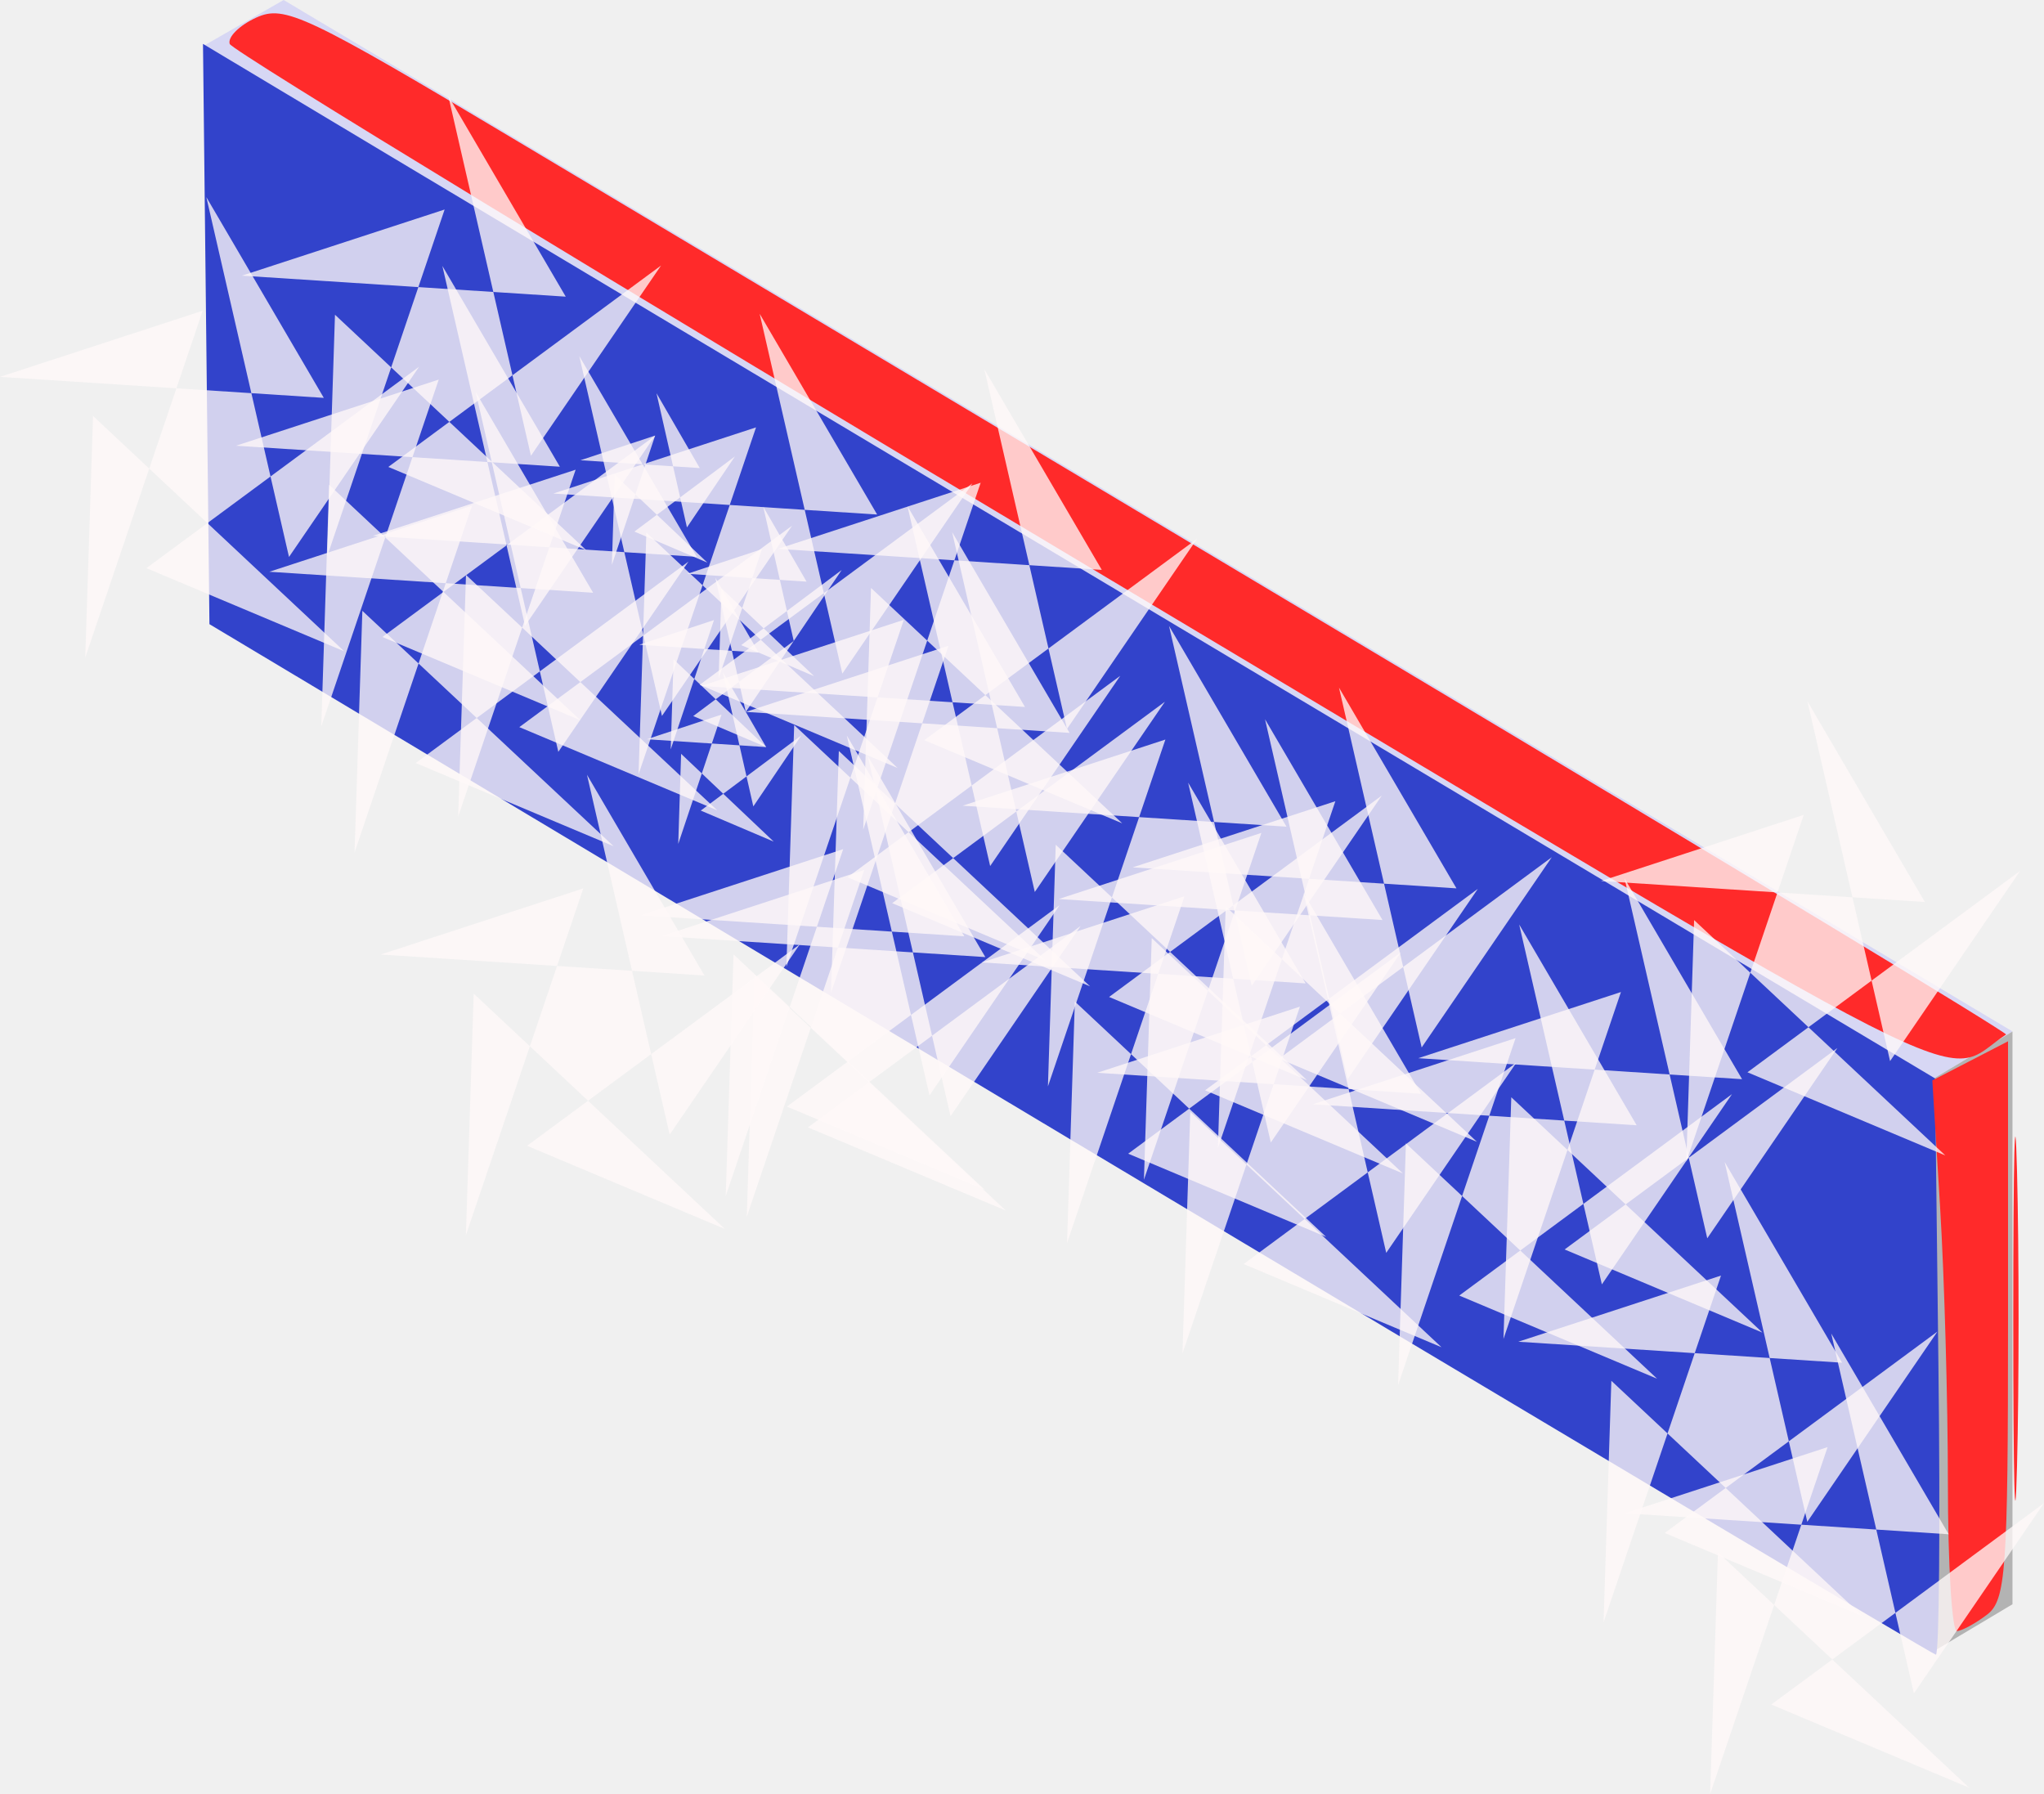
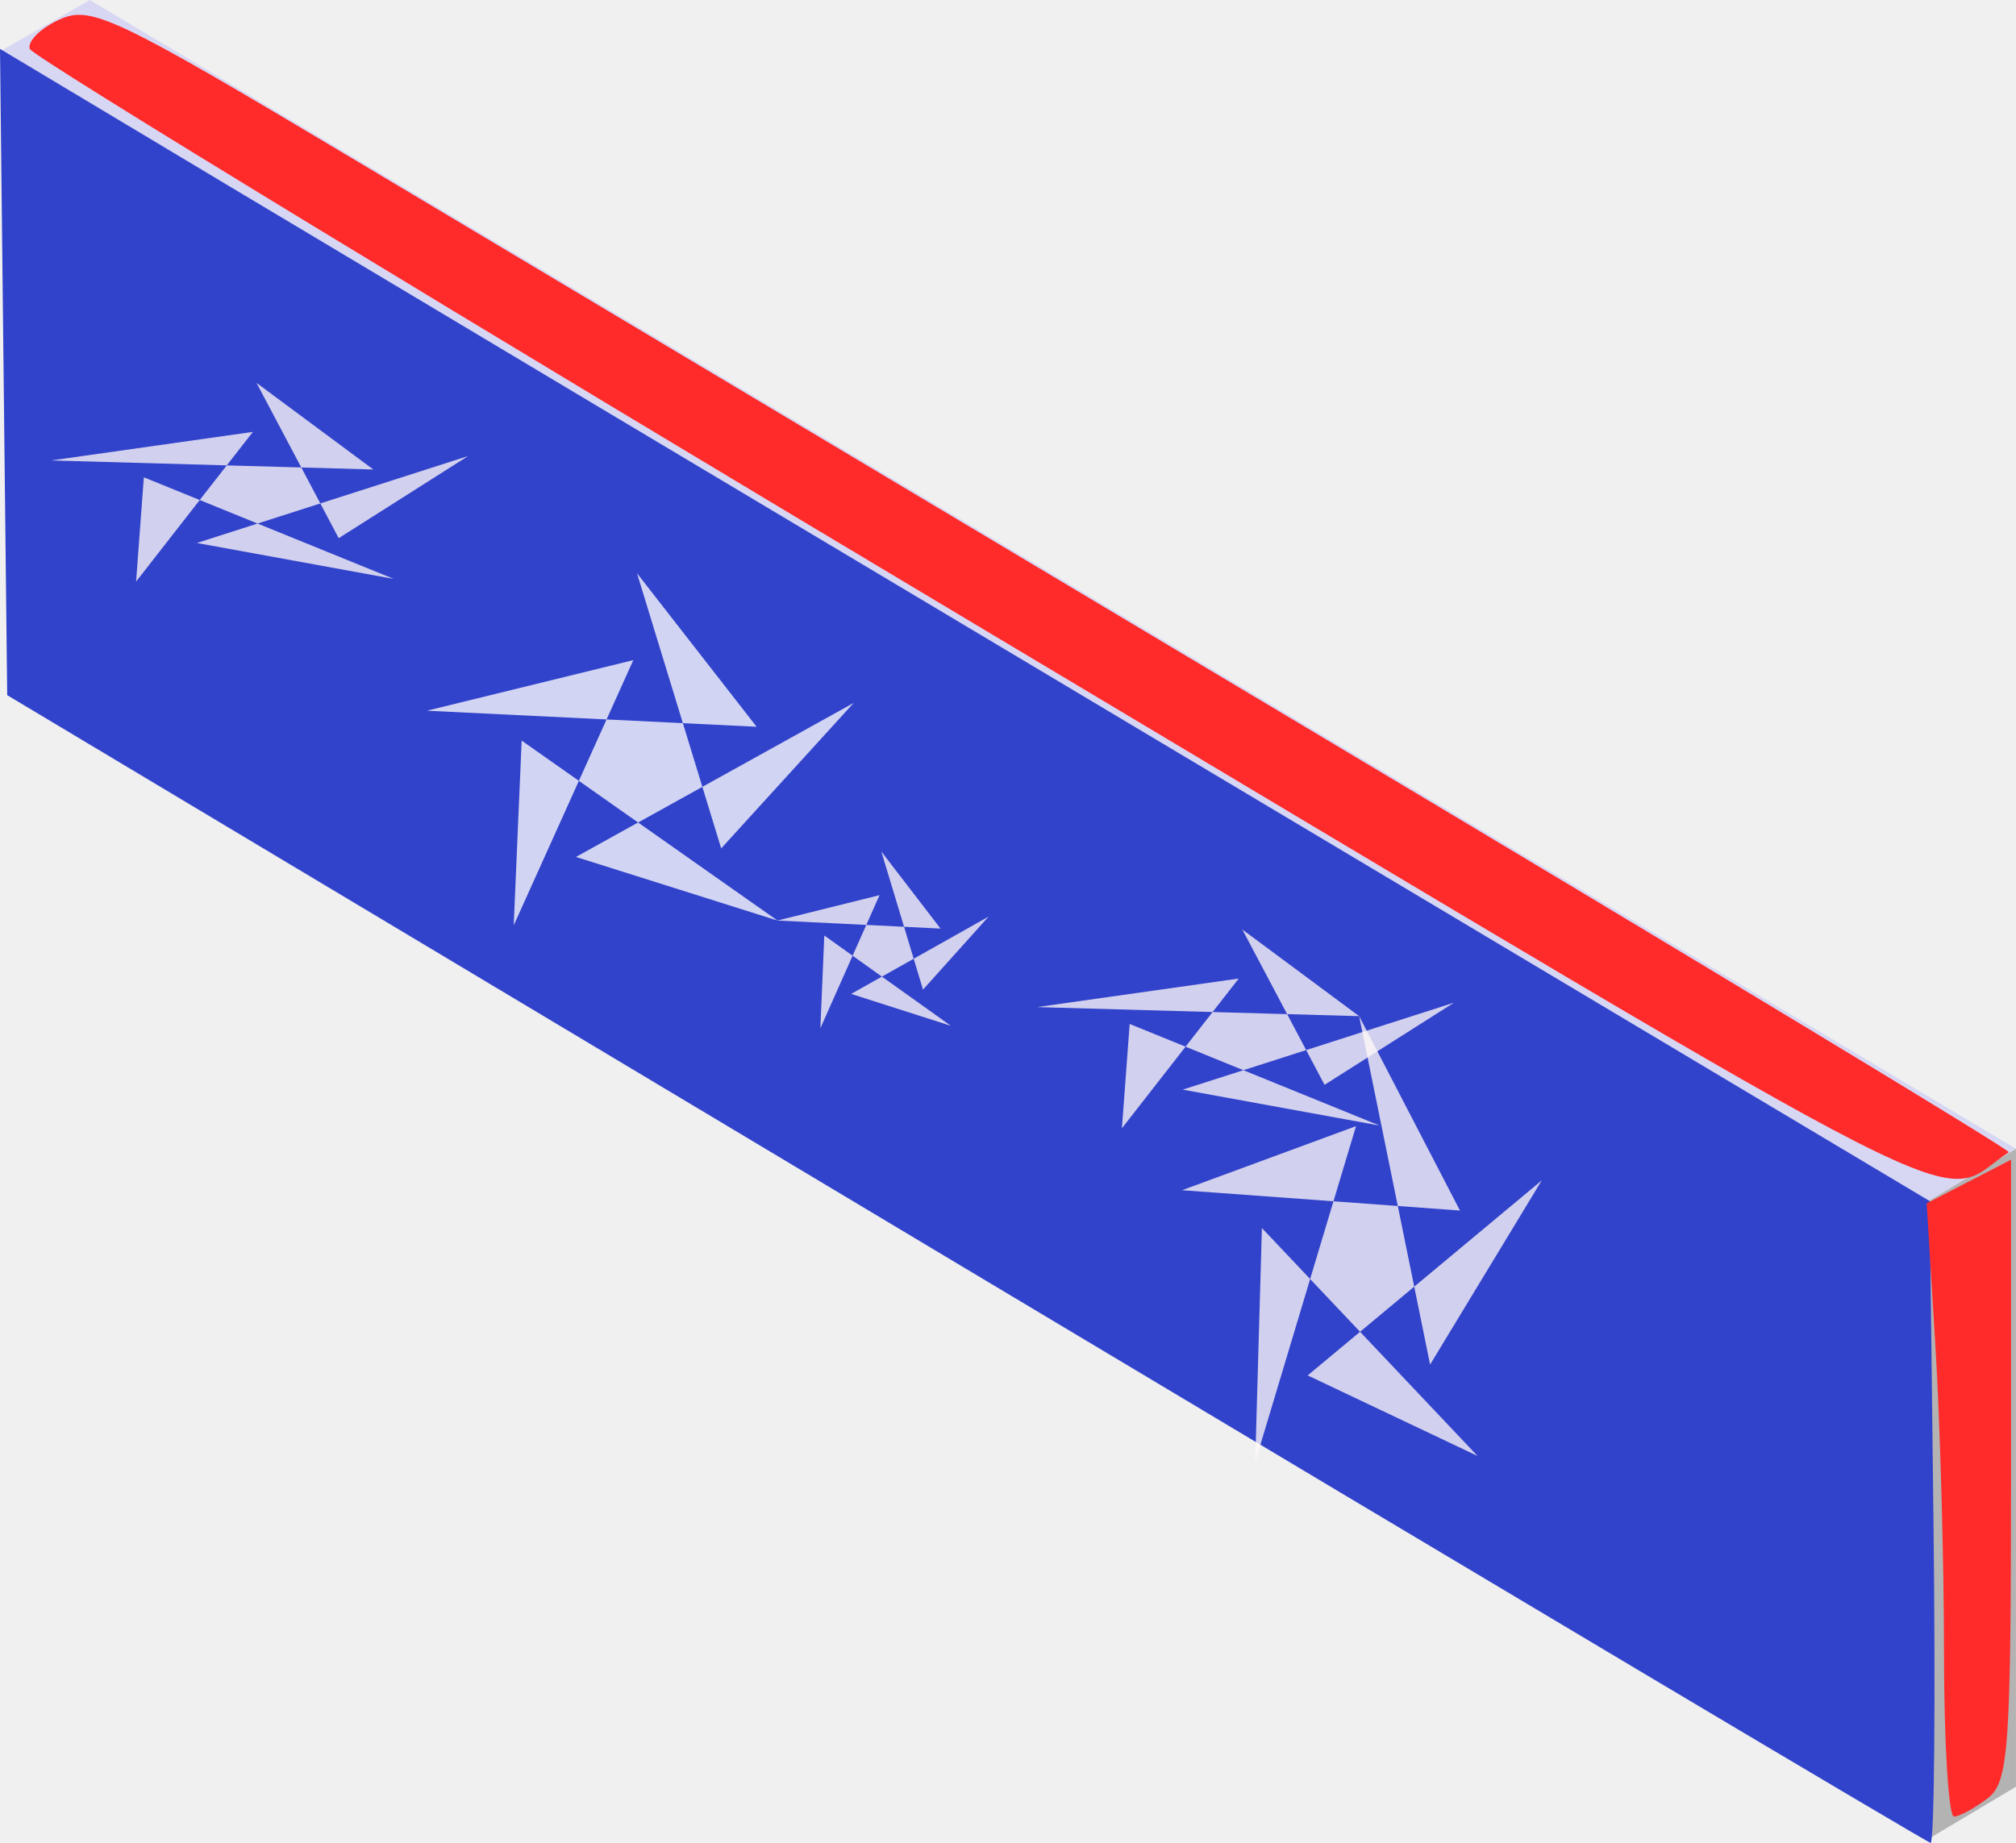
- <svg xmlns="http://www.w3.org/2000/svg" version="1.1" id="svg2" x="0px" y="0px" width="242.711" height="213.001" viewBox="0 0 242.711 213.001" enable-background="new 0 0 430.543 325.295" xml:space="preserve">
+ <svg xmlns="http://www.w3.org/2000/svg" version="1.1" id="svg2" x="0px" y="0px" width="220.706" height="201.799" viewBox="0 0 214.866 196.46" enable-background="new 0 0 430.543 325.295" xml:space="preserve">
  <defs id="defs4" />
-   <g id="g1009" transform="translate(-191.0746,-6.177)">
-     <path d="m 215.271,11.589 205.451,122.629 v 68 l -93.813,-55.969 v 0 L 289.753,124.061 V 124.03 L 215.742,79.867 Z" id="path6053" style="fill:#f2f2f2" />
-     <path d="m 224.757,6.177 205.288,122.462 -9.313,5.563 L 215.265,11.608 Z" id="path3910" style="fill:#d7d7f4" />
-     <path d="m 430.043,128.651 v 68 l -9.311,5.555 v -68 z" id="path3918" style="fill:#b3b3b3" />
-     <path id="path12" d="M 318.087,141.407 215.944,80.285 215.561,45.836 215.179,11.388 239.847,26.164 c 13.568,8.127 59.842,35.763 102.833,61.414 l 78.165,46.638 0.407,34.264 c 0.224,18.845 0.085,34.216 -0.308,34.157 -0.393,-0.059 -46.679,-27.612 -102.857,-61.23 z" style="fill:#3243cb;fill-opacity:1;stroke-width:1.429" />
-     <path id="path14" d="M 320.172,73.366 C 264.44,40.089 218.621,12.201 218.352,11.394 c -0.269,-0.808 1.154,-2.217 3.162,-3.132 3.359,-1.53 5.86,-0.345 31.184,14.783 15.143,9.045 61.175,36.517 102.294,61.048 41.119,24.531 74.547,44.743 74.286,44.915 -8.21,5.4 0.945,10.069 -109.105,-55.642 z" style="fill:#ff2a2a;stroke-width:1.429" />
-     <path id="path16" d="m 430.133,162.741 c 0,-19.25 0.202,-27.125 0.449,-17.5 0.247,9.625 0.247,25.375 0,35 -0.247,9.625 -0.449,1.75 -0.449,-17.5 z" style="fill:#ff2a2a;stroke-width:1.429" />
-     <path id="path18" d="m 422.372,182.249 c 0,-9.699 -0.415,-24.42 -0.923,-32.713 l -0.923,-15.078 4.494,-2.324 4.494,-2.324 v 33.093 c 0,29.842 -0.246,33.28 -2.5,34.991 -1.375,1.044 -2.982,1.918 -3.571,1.943 -0.589,0.025 -1.071,-7.89 -1.071,-17.589 z" style="fill:#ff2a2a;stroke-width:1.429" />
-     <path transform="matrix(0.5403577,0,0,0.6199471,103.4108,14.79142)" d="m 289.753,124.03 -55.204,-45.076 -1.716,46.277 25.811,-66.431 -44.542,12.668 71.156,4.02 -25.813,-38.447 18.166,68.916 28.589,-36.43 -59.929,38.573 z" id="path822" style="opacity:0.774;fill:#fff9f9;fill-opacity:1;stroke:#060606;stroke-width:0;stroke-miterlimit:4;stroke-dasharray:none;stroke-opacity:1" />
-     <path style="opacity:0.774;fill:#fff9f9;fill-opacity:1;stroke:#060606;stroke-width:0;stroke-miterlimit:4;stroke-dasharray:none;stroke-opacity:1" id="path826" d="m 289.753,124.03 -55.204,-45.076 -1.716,46.277 25.811,-66.431 -44.542,12.669 71.156,4.02 -25.813,-38.447 18.166,68.916 28.589,-36.43 -59.929,38.573 z" transform="matrix(0.5403577,0,0,0.6199471,163.9397,46.39392)" />
-     <path transform="matrix(0.1991053,0,0,0.2311772,224.3578,66.2054)" d="m 289.753,124.03 -55.204,-45.076 -1.716,46.277 25.811,-66.431 -44.542,12.669 71.156,4.02 -25.813,-38.447 18.166,68.916 28.589,-36.43 -59.929,38.573 z" id="path828" style="opacity:0.774;fill:#fff9f9;fill-opacity:1;stroke:#060606;stroke-width:0;stroke-miterlimit:4;stroke-dasharray:none;stroke-opacity:1" />
-     <path style="opacity:0.774;fill:#fff9f9;fill-opacity:1;stroke:#060606;stroke-width:0;stroke-miterlimit:4;stroke-dasharray:none;stroke-opacity:1" id="path830" d="m 289.753,124.03 -55.204,-45.076 -1.716,46.277 25.811,-66.431 -44.542,12.669 71.156,4.02 -25.813,-38.447 18.166,68.916 28.589,-36.43 -59.929,38.573 z" transform="matrix(0.1991053,0,0,0.2311772,225.2526,77.42746)" />
-     <path transform="matrix(0.1991053,0,0,0.2311772,217.3711,44.30055)" d="m 289.753,124.03 -55.204,-45.076 -1.716,46.277 25.811,-66.431 -44.542,12.669 71.156,4.02 -25.813,-38.447 18.166,68.916 28.589,-36.43 -59.929,38.573 z" id="path832" style="opacity:0.774;fill:#fff9f9;fill-opacity:1;stroke:#060606;stroke-width:0;stroke-miterlimit:4;stroke-dasharray:none;stroke-opacity:1" />
-     <path style="opacity:0.774;fill:#fff9f9;fill-opacity:1;stroke:#060606;stroke-width:0;stroke-miterlimit:4;stroke-dasharray:none;stroke-opacity:1" id="path834" d="m 289.753,124.03 -55.204,-45.076 -1.716,46.277 25.811,-66.431 -44.542,12.669 71.156,4.02 -25.813,-38.447 18.166,68.916 28.589,-36.43 -59.929,38.573 z" transform="matrix(0.1991053,0,0,0.2311772,230.05,57.78361)" />
-     <path transform="matrix(0.5403577,0,0,0.6199471,201.0957,68.61292)" d="m 289.753,124.03 -55.204,-45.076 -1.716,46.277 25.811,-66.431 -44.542,12.669 71.156,4.02 -25.813,-38.447 18.166,68.916 28.589,-36.43 -59.929,38.573 z" id="path836" style="opacity:0.774;fill:#fff9f9;fill-opacity:1;stroke:#060606;stroke-width:0;stroke-miterlimit:4;stroke-dasharray:none;stroke-opacity:1" />
-     <path transform="matrix(0.5403577,0,0,0.6199471,268.3279,141.5417)" d="m 289.753,124.03 -55.204,-45.076 -1.716,46.277 25.811,-66.431 -44.542,12.669 71.156,4.02 -25.813,-38.447 18.166,68.916 28.589,-36.43 -59.929,38.573 z" id="use882" style="opacity:0.774;fill:#fff9f9;fill-opacity:1;stroke:#060606;stroke-width:0;stroke-miterlimit:4;stroke-dasharray:none;stroke-opacity:1" />
-     <path transform="matrix(0.5403577,0,0,0.6199471,243.7897,87.51005)" d="m 289.753,124.03 -55.204,-45.076 -1.716,46.277 25.811,-66.431 -44.542,12.669 71.156,4.02 -25.813,-38.447 18.166,68.916 28.589,-36.43 -59.929,38.573 z" id="use884" style="opacity:0.774;fill:#fff9f9;fill-opacity:1;stroke:#060606;stroke-width:0;stroke-miterlimit:4;stroke-dasharray:none;stroke-opacity:1" />
-     <path transform="matrix(0.5403577,0,0,0.6199471,231.2769,92.98286)" d="m 289.753,124.03 -55.204,-45.076 -1.716,46.277 25.811,-66.431 -44.542,12.669 71.156,4.02 -25.813,-38.447 18.166,68.916 28.589,-36.43 -59.929,38.573 z" id="use886" style="opacity:0.774;fill:#fff9f9;fill-opacity:1;stroke:#060606;stroke-width:0;stroke-miterlimit:4;stroke-dasharray:none;stroke-opacity:1" />
-     <path transform="matrix(0.5403577,0,0,0.6199471,255.6706,121.174)" d="m 289.753,124.03 -55.204,-45.076 -1.716,46.277 25.811,-66.431 -44.542,12.669 71.156,4.02 -25.813,-38.447 18.166,68.916 28.589,-36.43 -59.929,38.573 z" id="use888" style="opacity:0.774;fill:#fff9f9;fill-opacity:1;stroke:#060606;stroke-width:0;stroke-miterlimit:4;stroke-dasharray:none;stroke-opacity:1" />
-     <path transform="matrix(0.5403577,0,0,0.6199471,189.6962,57.53032)" d="m 289.753,124.03 -55.204,-45.076 -1.716,46.277 25.811,-66.431 -44.542,12.669 71.156,4.02 -25.813,-38.447 18.166,68.916 28.589,-36.43 -59.929,38.573 z" id="use890" style="opacity:0.774;fill:#fff9f9;fill-opacity:1;stroke:#060606;stroke-width:0;stroke-miterlimit:4;stroke-dasharray:none;stroke-opacity:1" />
-     <path transform="matrix(0.5403577,0,0,0.6199471,205.6706,89.24176)" d="m 289.753,124.03 -55.204,-45.076 -1.716,46.277 25.811,-66.431 -44.542,12.669 71.156,4.02 -25.813,-38.447 18.166,68.916 28.589,-36.43 -59.929,38.573 z" id="use892" style="opacity:0.774;fill:#fff9f9;fill-opacity:1;stroke:#060606;stroke-width:0;stroke-miterlimit:4;stroke-dasharray:none;stroke-opacity:1" />
-     <path transform="matrix(0.5403577,0,0,0.6199471,153.9339,73.01448)" d="m 289.753,124.03 -55.204,-45.076 -1.716,46.277 25.811,-66.431 -44.542,12.669 71.156,4.02 -25.813,-38.447 18.166,68.916 28.589,-36.43 -59.929,38.573 z" id="use894" style="opacity:0.774;fill:#fff9f9;fill-opacity:1;stroke:#060606;stroke-width:0;stroke-miterlimit:4;stroke-dasharray:none;stroke-opacity:1" />
-     <path transform="matrix(0.5403577,0,0,0.6199471,167.7612,27.03956)" d="m 289.753,124.03 -55.204,-45.076 -1.716,46.277 25.811,-66.431 -44.542,12.669 71.156,4.02 -25.813,-38.447 18.166,68.916 28.589,-36.43 -59.929,38.573 z" id="use896" style="opacity:0.774;fill:#fff9f9;fill-opacity:1;stroke:#060606;stroke-width:0;stroke-miterlimit:4;stroke-dasharray:none;stroke-opacity:1" />
-     <path transform="matrix(0.5403577,0,0,0.6199471,141.0865,20.46768)" d="m 289.753,124.03 -55.204,-45.076 -1.716,46.277 25.811,-66.431 -44.542,12.669 71.156,4.02 -25.813,-38.447 18.166,68.916 28.589,-36.43 -59.929,38.573 z" id="use898" style="opacity:0.774;fill:#fff9f9;fill-opacity:1;stroke:#060606;stroke-width:0;stroke-miterlimit:4;stroke-dasharray:none;stroke-opacity:1" />
-     <path transform="matrix(0.5403577,0,0,0.6199471,119.6675,25.49208)" d="m 289.753,124.03 -55.204,-45.076 -1.716,46.277 25.811,-66.431 -44.542,12.669 71.156,4.02 -25.813,-38.447 18.166,68.916 28.589,-36.43 -59.929,38.573 z" id="use900" style="opacity:0.774;fill:#fff9f9;fill-opacity:1;stroke:#060606;stroke-width:0;stroke-miterlimit:4;stroke-dasharray:none;stroke-opacity:1" />
-     <path transform="matrix(0.5403577,0,0,0.6199471,158.6395,43.31561)" d="m 289.753,124.03 -55.204,-45.076 -1.716,46.277 25.811,-66.431 -44.542,12.669 71.156,4.02 -25.813,-38.447 18.166,68.916 28.589,-36.43 -59.929,38.573 z" id="use902" style="opacity:0.774;fill:#fff9f9;fill-opacity:1;stroke:#060606;stroke-width:0;stroke-miterlimit:4;stroke-dasharray:none;stroke-opacity:1" />
-     <path transform="matrix(0.5403577,0,0,0.6199471,151.4357,70.54688)" d="m 289.753,124.03 -55.204,-45.076 -1.716,46.277 25.811,-66.431 -44.542,12.669 71.156,4.02 -25.813,-38.447 18.166,68.916 28.589,-36.43 -59.929,38.573 z" id="use904" style="opacity:0.774;fill:#fff9f9;fill-opacity:1;stroke:#060606;stroke-width:0;stroke-miterlimit:4;stroke-dasharray:none;stroke-opacity:1" />
-     <path transform="matrix(0.5403577,0,0,0.6199471,120.5823,75.20159)" d="m 289.753,124.03 -55.204,-45.076 -1.716,46.277 25.811,-66.431 -44.542,12.669 71.156,4.02 -25.813,-38.447 18.166,68.916 28.589,-36.43 -59.929,38.573 z" id="use906" style="opacity:0.774;fill:#fff9f9;fill-opacity:1;stroke:#060606;stroke-width:0;stroke-miterlimit:4;stroke-dasharray:none;stroke-opacity:1" />
-     <path transform="matrix(0.5403577,0,0,0.6199471,107.3625,29.75609)" d="m 289.753,124.03 -55.204,-45.076 -1.716,46.277 25.811,-66.431 -44.542,12.669 71.156,4.02 -25.813,-38.447 18.166,68.916 28.589,-36.43 -59.929,38.573 z" id="use908" style="opacity:0.774;fill:#fff9f9;fill-opacity:1;stroke:#060606;stroke-width:0;stroke-miterlimit:4;stroke-dasharray:none;stroke-opacity:1" />
-     <path transform="matrix(0.5403577,0,0,0.6199471,104.111,-5.40073)" d="m 289.753,124.03 -55.204,-45.076 -1.716,46.277 25.811,-66.431 -44.542,12.669 71.156,4.02 -25.813,-38.447 18.166,68.916 28.589,-36.43 -59.929,38.573 z" id="use928" style="opacity:0.774;fill:#fff9f9;fill-opacity:1;stroke:#060606;stroke-width:0;stroke-miterlimit:4;stroke-dasharray:none;stroke-opacity:1" />
-     <path transform="matrix(0.5403577,0,0,0.6199471,75.38245,6.61694)" d="m 289.753,124.03 -55.204,-45.076 -1.716,46.277 25.811,-66.431 -44.542,12.669 71.156,4.02 -25.813,-38.447 18.166,68.916 28.589,-36.43 -59.929,38.573 z" id="use930" style="opacity:0.774;fill:#fff9f9;fill-opacity:1;stroke:#060606;stroke-width:0;stroke-miterlimit:4;stroke-dasharray:none;stroke-opacity:1" />
-     <path transform="matrix(0.5403577,0,0,0.6199471,191.9654,76.13829)" d="m 289.753,124.03 -55.204,-45.076 -1.716,46.277 25.811,-66.431 -44.542,12.669 71.156,4.02 -25.813,-38.447 18.166,68.916 28.589,-36.43 -59.929,38.573 z" id="use932" style="opacity:0.774;fill:#fff9f9;fill-opacity:1;stroke:#060606;stroke-width:0;stroke-miterlimit:4;stroke-dasharray:none;stroke-opacity:1" />
-     <path transform="matrix(0.5403577,0,0,0.6199471,209.8785,64.85395)" d="m 289.753,124.03 -55.204,-45.076 -1.716,46.277 25.811,-66.431 -44.542,12.669 71.156,4.02 -25.813,-38.447 18.166,68.916 28.589,-36.43 -59.929,38.573 z" id="use934" style="opacity:0.774;fill:#fff9f9;fill-opacity:1;stroke:#060606;stroke-width:0;stroke-miterlimit:4;stroke-dasharray:none;stroke-opacity:1" />
-     <path transform="matrix(0.5403577,0,0,0.6199471,265.4989,66.47321)" d="m 289.753,124.03 -55.204,-45.076 -1.716,46.277 25.811,-66.431 -44.542,12.669 71.156,4.02 -25.813,-38.447 18.166,68.916 28.589,-36.43 -59.929,38.573 z" id="use936" style="opacity:0.774;fill:#fff9f9;fill-opacity:1;stroke:#060606;stroke-width:0;stroke-miterlimit:4;stroke-dasharray:none;stroke-opacity:1" />
+   <g id="g1009" transform="translate(-215.1789,-6.177)">
+     <g id="g1062">
+       <path style="fill:#f2f2f2" id="path6053" d="m 215.271,11.589 205.451,122.629 v 68 l -93.813,-55.969 v 0 L 289.753,124.061 V 124.03 L 215.742,79.867 Z" />
+       <path style="fill:#d7d7f4" id="path3910" d="m 224.757,6.177 205.288,122.462 -9.313,5.563 L 215.265,11.608 Z" />
+       <path style="fill:#b3b3b3" id="path3918" d="m 430.043,128.651 v 68 l -9.311,5.555 v -68 z" />
+       <path style="fill:#3243cb;fill-opacity:1;stroke-width:1.429" d="M 318.087,141.407 215.944,80.285 215.561,45.836 215.179,11.388 239.847,26.164 c 13.568,8.127 59.842,35.763 102.833,61.414 l 78.165,46.638 0.407,34.264 c 0.224,18.845 0.085,34.216 -0.308,34.157 -0.393,-0.059 -46.679,-27.612 -102.857,-61.23 z" id="path12" />
+       <path style="fill:#ff2a2a;stroke-width:1.429" d="M 320.172,73.366 C 264.44,40.089 218.621,12.201 218.352,11.394 c -0.269,-0.808 1.154,-2.217 3.162,-3.132 3.359,-1.53 5.86,-0.345 31.184,14.783 15.143,9.045 61.175,36.517 102.294,61.048 41.119,24.531 74.547,44.743 74.286,44.915 -8.21,5.4 0.945,10.069 -109.105,-55.642 z" id="path14" />
+       <path style="fill:#ff2a2a;stroke-width:1.429" d="m 422.372,182.249 c 0,-9.699 -0.415,-24.42 -0.923,-32.713 l -0.923,-15.078 4.494,-2.324 4.494,-2.324 v 33.093 c 0,29.842 -0.246,33.28 -2.5,34.991 -1.375,1.044 -2.982,1.918 -3.571,1.943 -0.589,0.025 -1.071,-7.89 -1.071,-17.589 z" id="path18" />
+       <path style="opacity:0.774;fill:#fff9f9;fill-opacity:1;stroke:#060606;stroke-width:0;stroke-miterlimit:4;stroke-dasharray:none;stroke-opacity:1" id="use882" d="m 289.753,124.03 -55.204,-45.076 -1.716,46.277 25.811,-66.431 -44.542,12.669 71.156,4.02 -25.813,-38.447 18.166,68.916 28.589,-36.43 -59.929,38.573 z" transform="matrix(0.4162659,0,0,0.5389534,252.0392,94.54166)" />
+       <path style="opacity:0.774;fill:#fff9f9;fill-opacity:1;stroke:#060606;stroke-width:0;stroke-miterlimit:4;stroke-dasharray:none;stroke-opacity:1" id="use888" d="m 289.753,124.03 -55.204,-45.076 -1.716,46.277 25.811,-66.431 -44.542,12.669 71.156,4.02 -25.813,-38.447 18.166,68.916 28.589,-36.43 -59.929,38.573 z" transform="matrix(0.244288,0,0,0.2135169,245.7363,89.05118)" />
+       <path style="opacity:0.774;fill:#fff9f9;fill-opacity:1;stroke:#060606;stroke-width:0;stroke-miterlimit:4;stroke-dasharray:none;stroke-opacity:1" id="use928" d="m 289.753,124.03 -55.204,-45.076 -1.716,46.277 25.811,-66.431 -44.542,12.669 71.156,4.02 -25.813,-38.447 18.166,68.916 28.589,-36.43 -59.929,38.573 z" transform="matrix(0.4822862,0,0,0.2402192,117.3905,38.0943)" />
+       <path style="opacity:0.774;fill:#ffffff;fill-opacity:1;stroke:#060606;stroke-width:0;stroke-miterlimit:4;stroke-dasharray:none;stroke-opacity:1" id="use930" d="m 289.753,124.03 -55.204,-45.076 -1.716,46.277 25.811,-66.431 -44.542,12.669 71.156,4.02 -25.813,-38.447 18.166,68.916 28.589,-36.43 -59.929,38.573 z" transform="matrix(0.4938233,0,0,0.4255621,154.9523,51.5282)" />
+       <path transform="matrix(0.4822862,0,0,0.2402192,222.4614,96.37104)" d="m 289.753,124.03 -55.204,-45.076 -1.716,46.277 25.811,-66.431 -44.542,12.669 71.156,4.02 -25.813,-38.447 18.166,68.916 28.589,-36.43 -59.929,38.573 z" id="path1049" style="opacity:0.774;fill:#fff9f9;fill-opacity:1;stroke:#060606;stroke-width:0;stroke-miterlimit:4;stroke-dasharray:none;stroke-opacity:1" />
+     </g>
  </g>
</svg>
